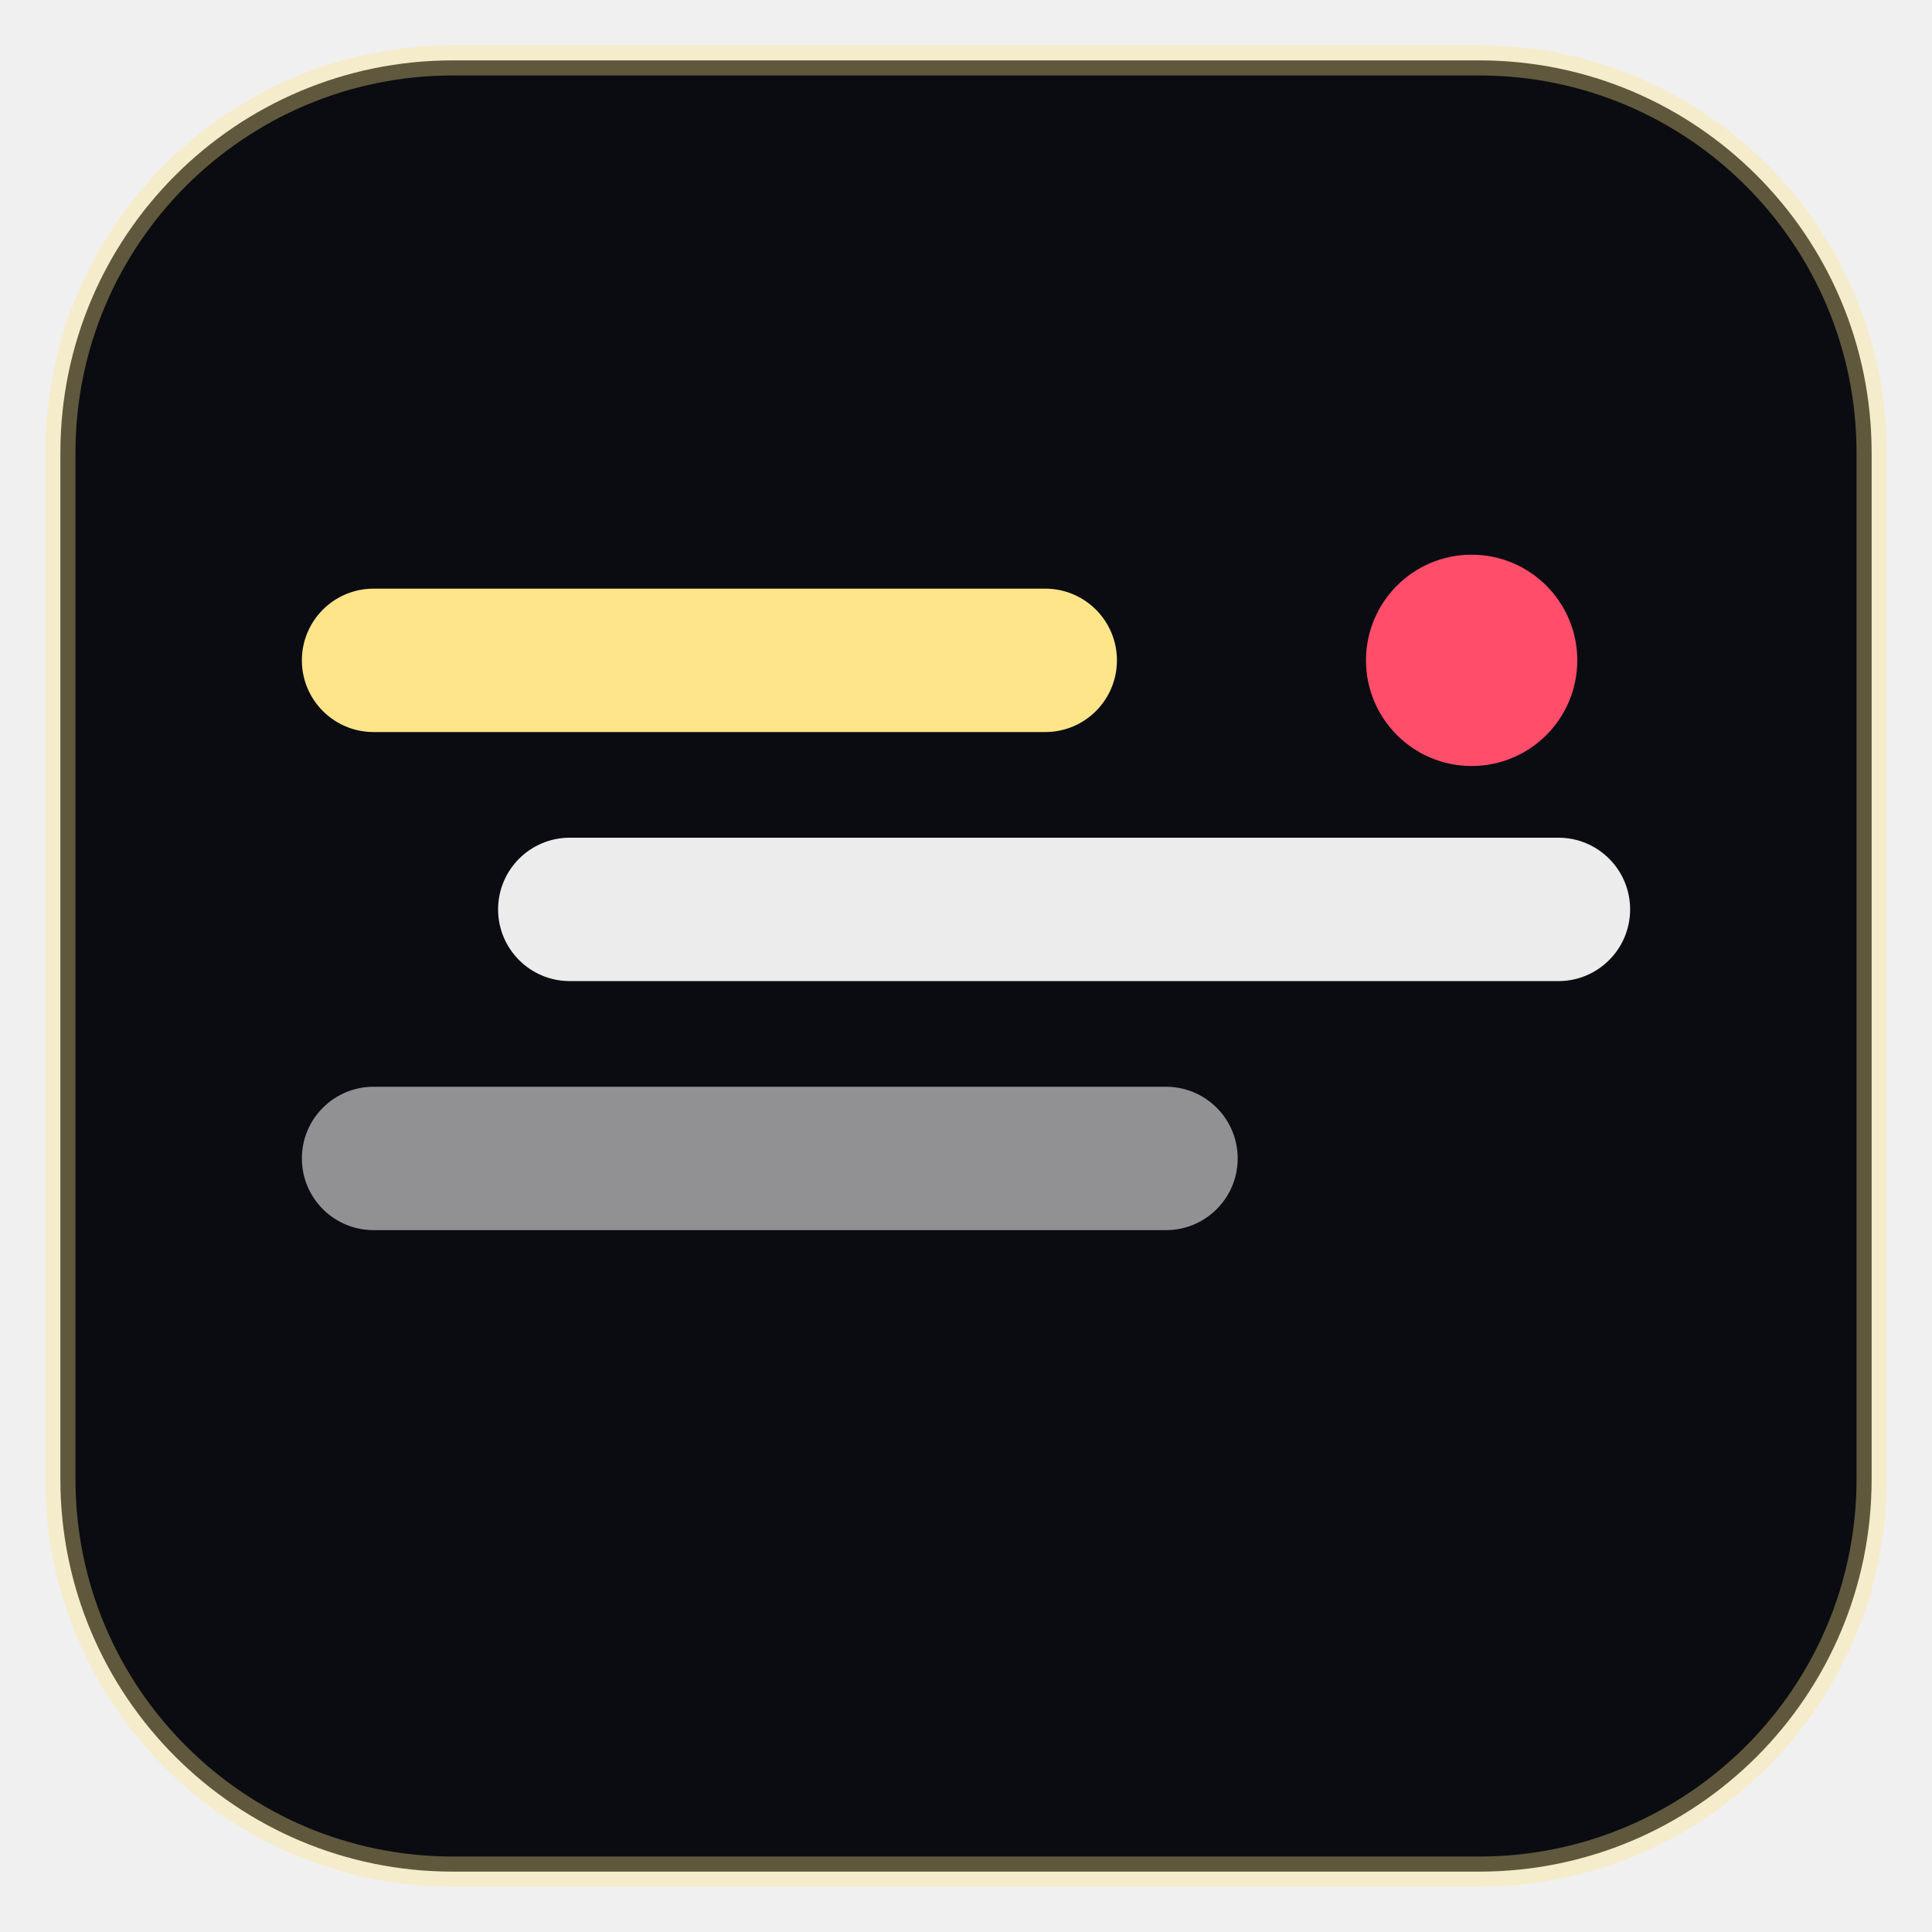
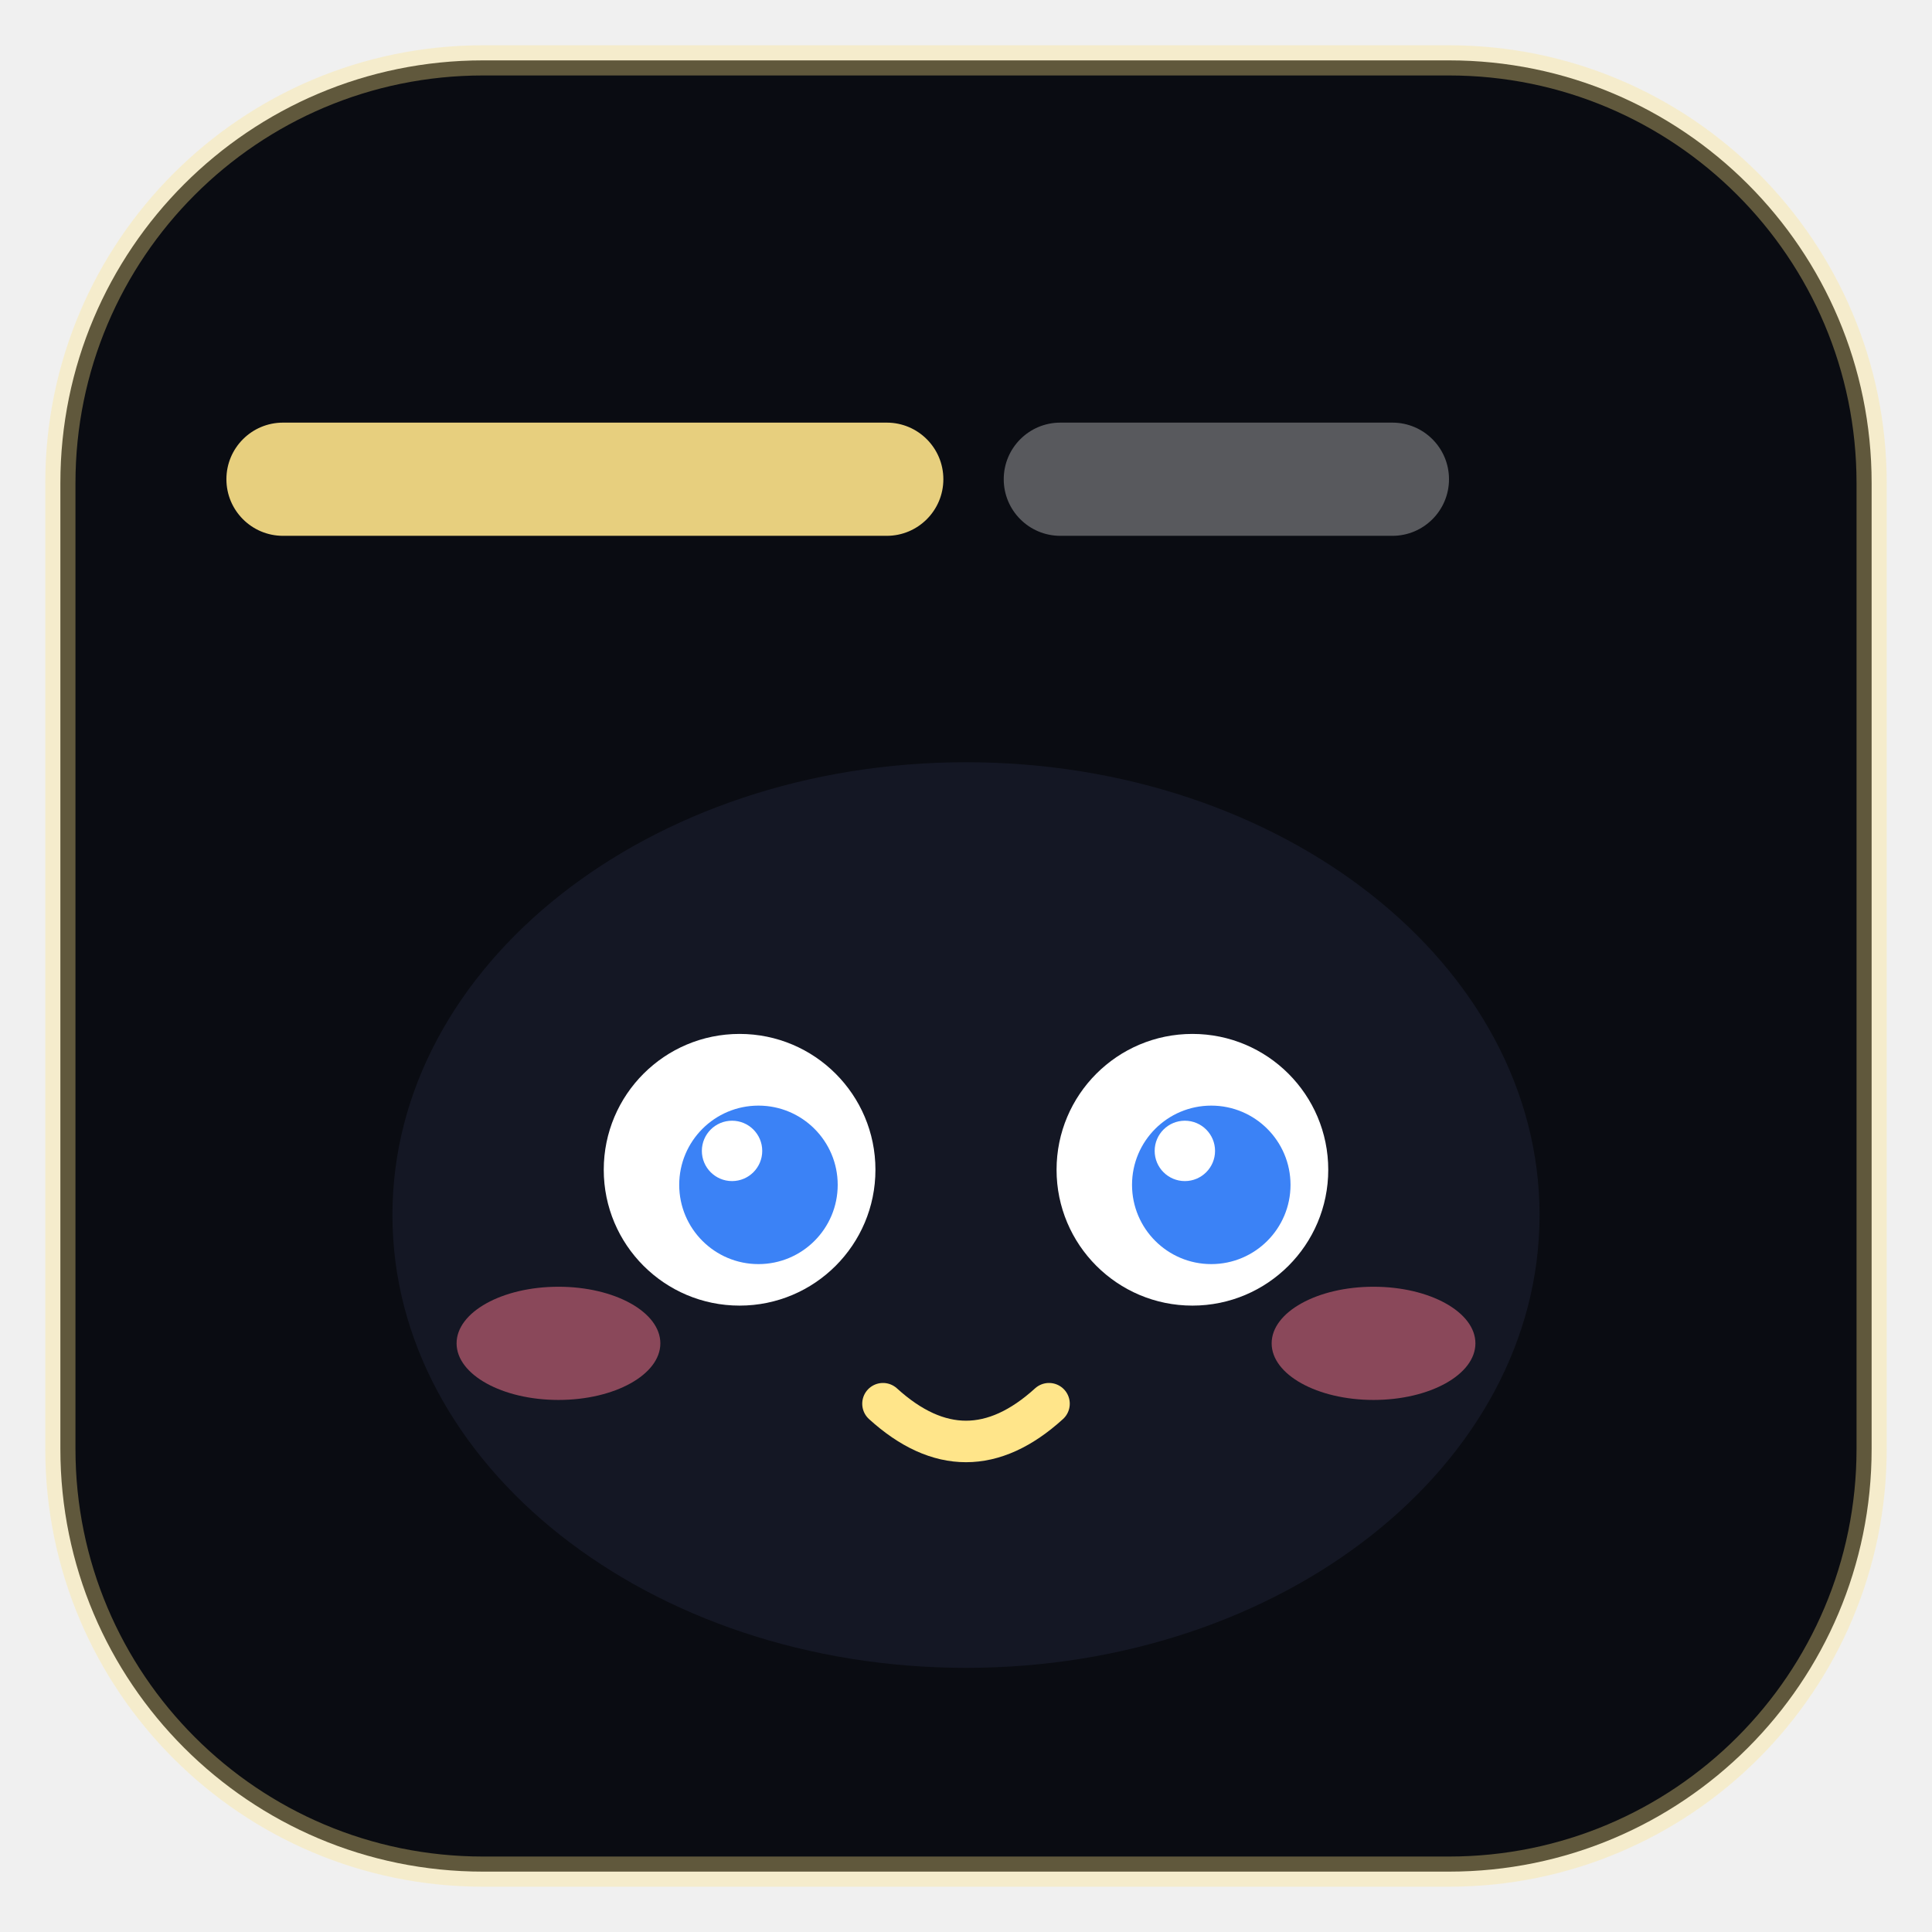
<svg xmlns="http://www.w3.org/2000/svg" width="512" height="512" viewBox="0 0 512 512">
-   <rect x="16" y="16" width="480" height="480" rx="104" fill="#0a0c12" />
-   <rect x="16" y="16" width="480" height="480" rx="104" fill="none" stroke="#ffe58a" stroke-opacity="0.35" stroke-width="8" />
-   <rect x="80" y="156" width="216" height="38" rx="19" fill="#ffe58a" />
-   <rect x="132" y="222" width="300" height="38" rx="19" fill="#ffffff" fill-opacity="0.92" />
-   <rect x="80" y="288" width="248" height="38" rx="19" fill="#ffffff" fill-opacity="0.55" />
-   <circle cx="390" cy="175" r="28" fill="#ff4d6a" />
+   <rect x="16" y="16" width="480" height="480" rx="112" fill="#0a0c12" />
+   <rect x="16" y="16" width="480" height="480" rx="112" fill="none" stroke="#ffe58a" stroke-opacity="0.35" stroke-width="8" />
+   <rect x="60" y="112" width="190" height="30" rx="15" fill="#ffe58a" fill-opacity="0.9" />
+   <rect x="266" y="112" width="118" height="30" rx="15" fill="#ffffff" fill-opacity="0.32" />
+   <ellipse cx="256" cy="322" rx="152" ry="120" fill="#141724" />
+   <circle cx="196" cy="310" r="36" fill="#ffffff" />
+   <circle cx="316" cy="310" r="36" fill="#ffffff" />
+   <circle cx="201" cy="314" r="21" fill="#3b82f6" />
+   <circle cx="321" cy="314" r="21" fill="#3b82f6" />
+   <circle cx="194" cy="305" r="8" fill="#ffffff" />
+   <circle cx="314" cy="305" r="8" fill="#ffffff" />
+   <ellipse cx="148" cy="356" rx="27" ry="15" fill="#ff7a90" fill-opacity="0.5" />
+   <ellipse cx="364" cy="356" rx="27" ry="15" fill="#ff7a90" fill-opacity="0.5" />
+   <path d="M234 372 q22 20 44 0" fill="none" stroke="#ffe58a" stroke-width="11" stroke-linecap="round" />
</svg>
